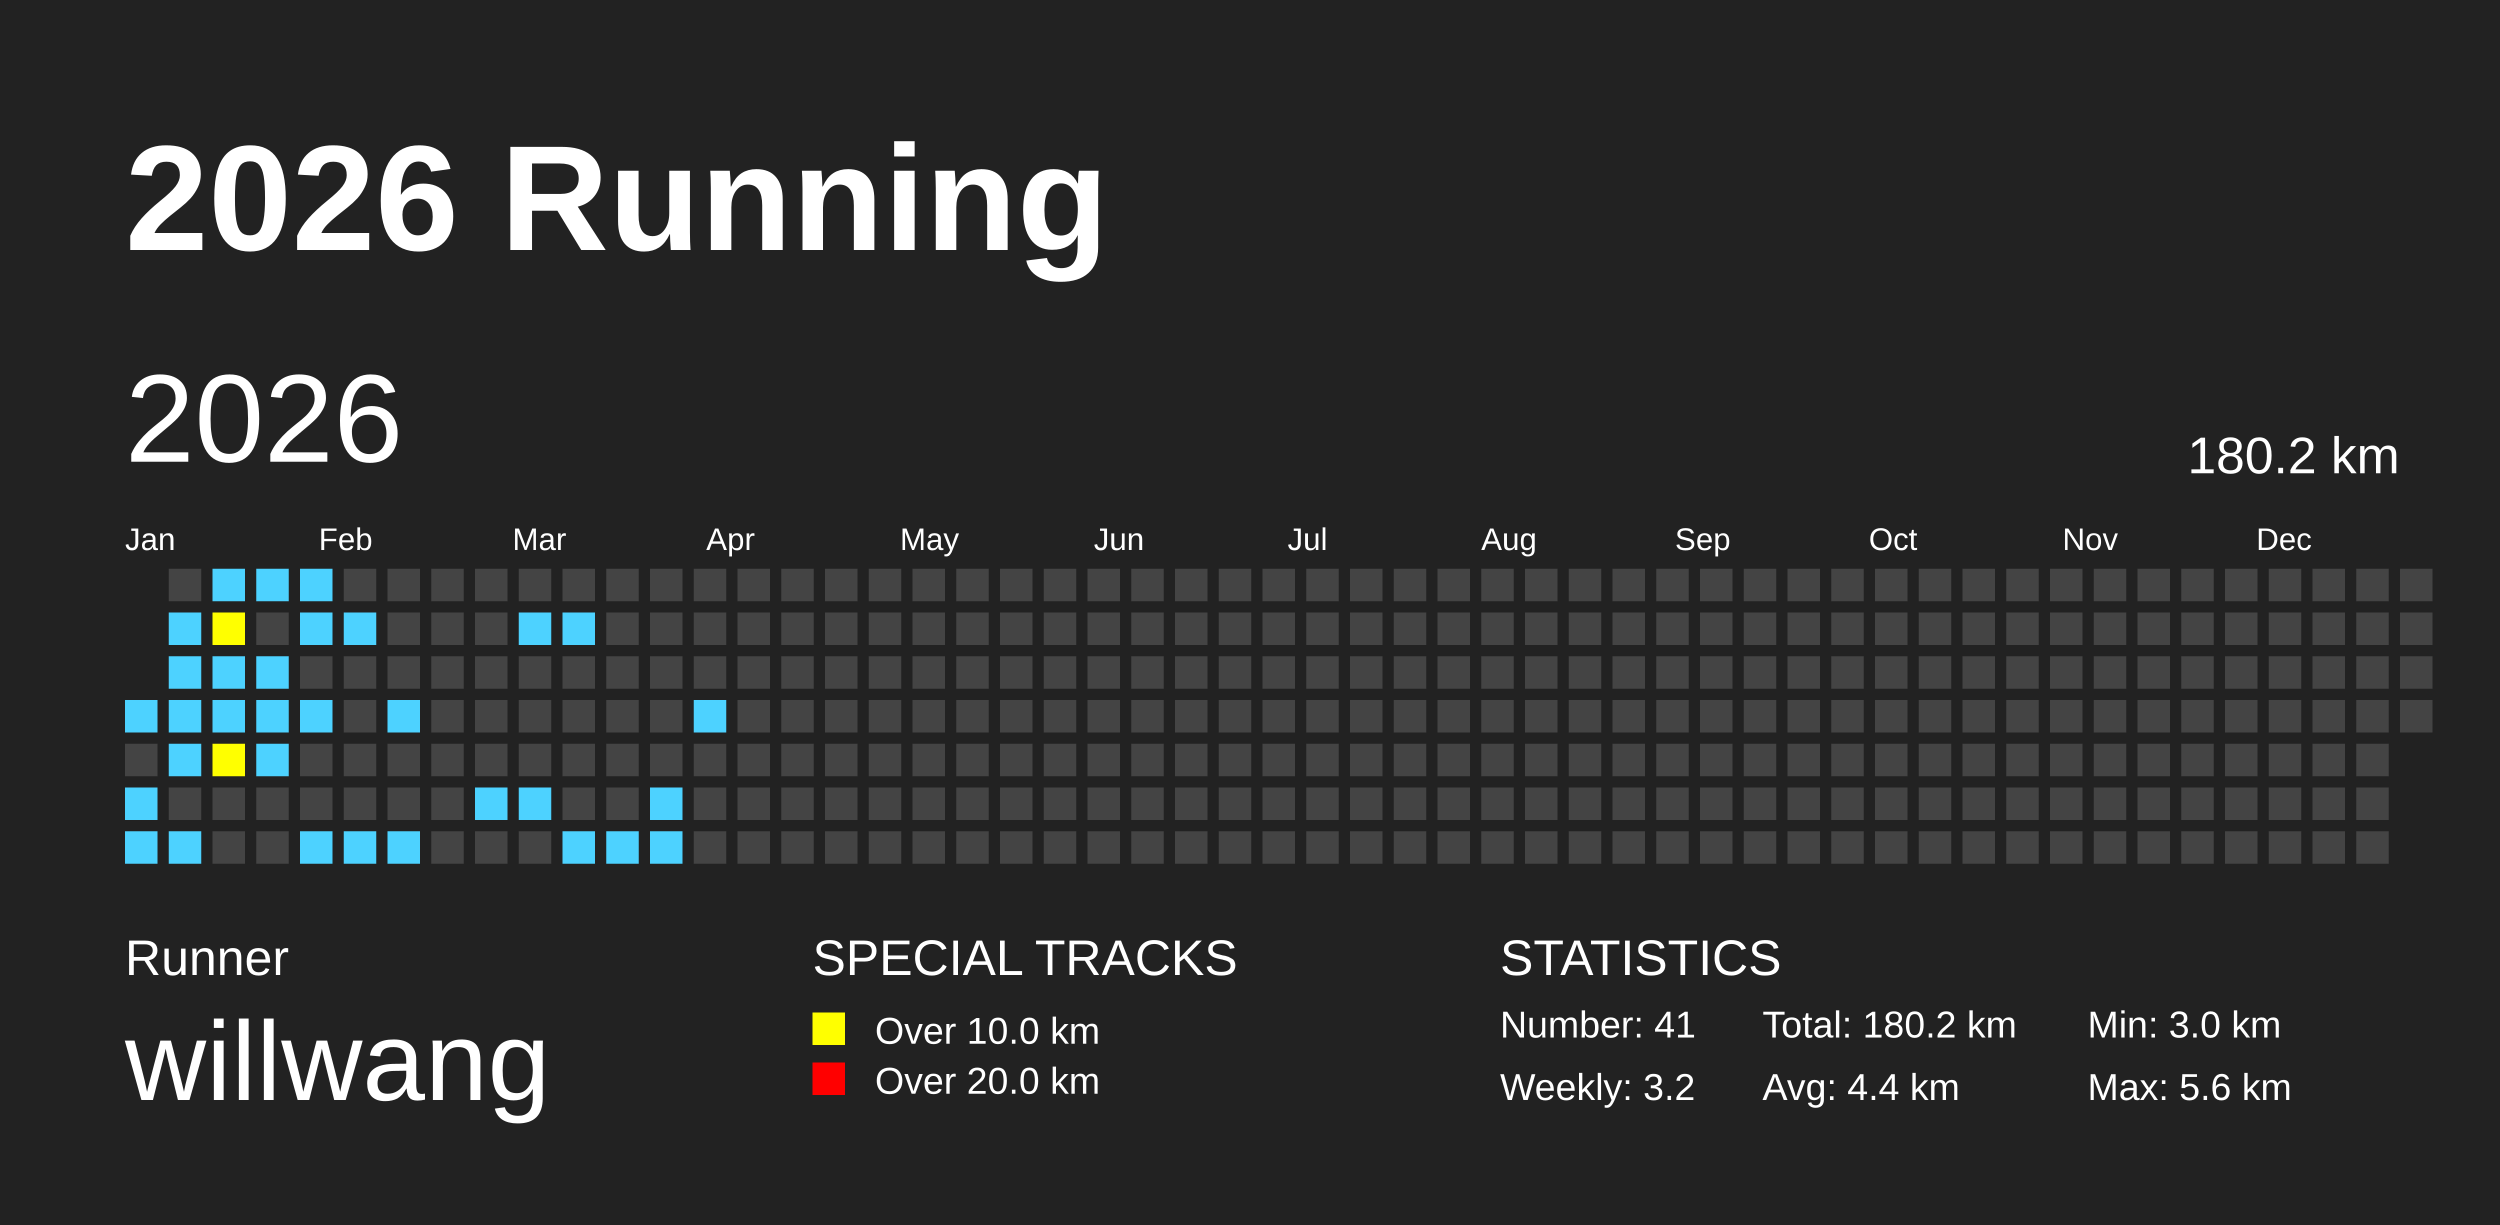
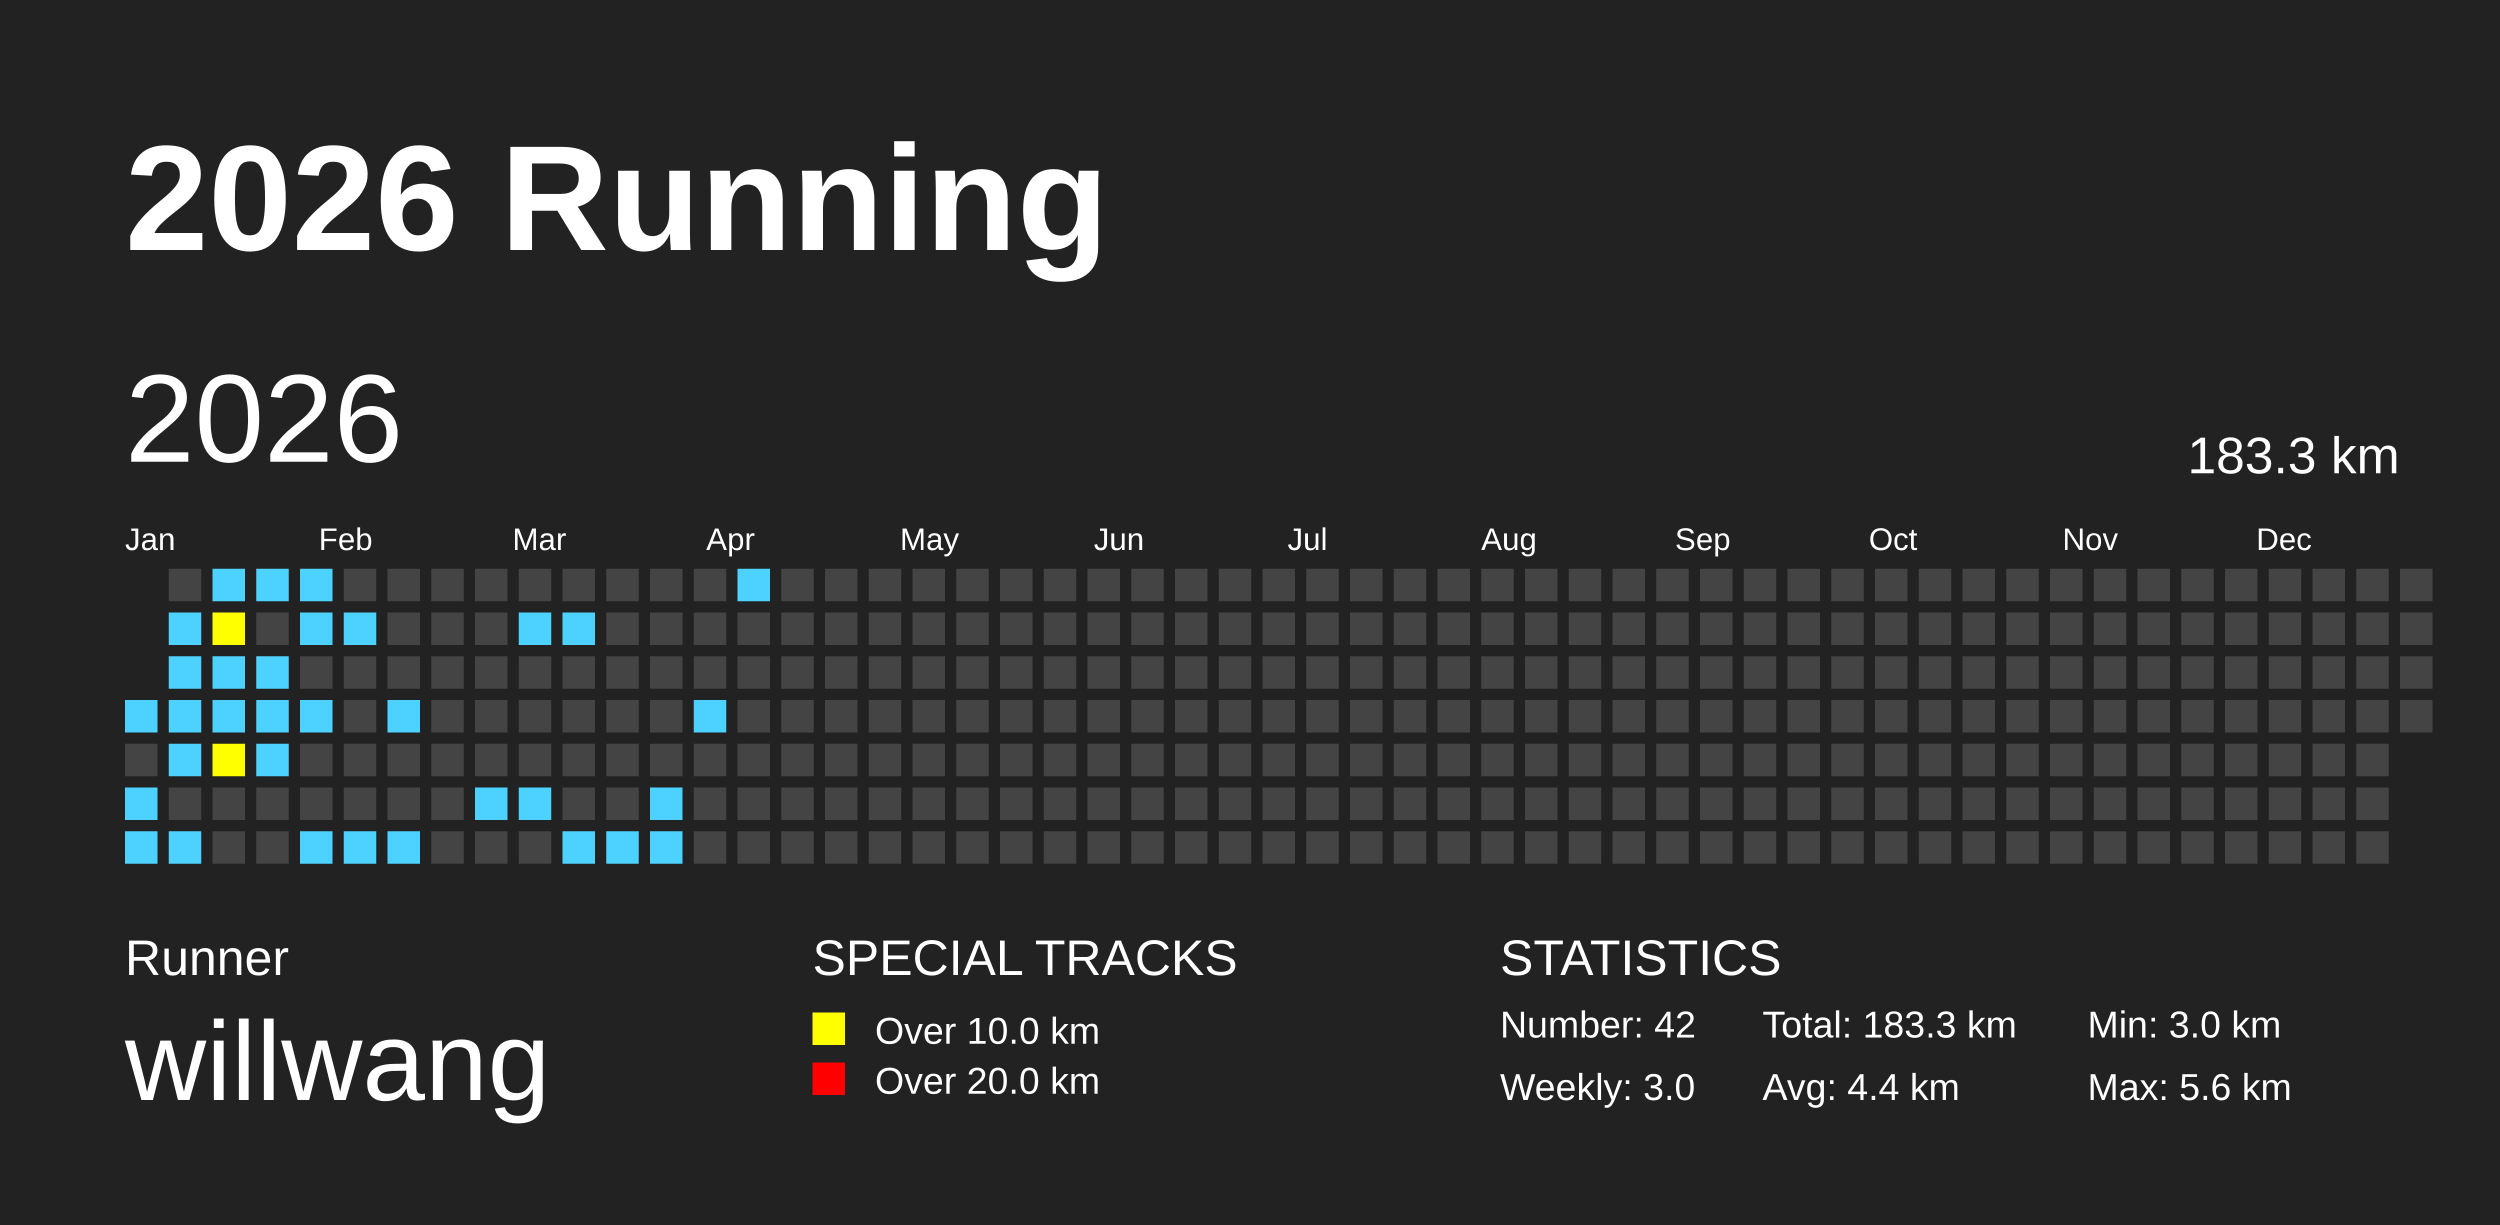
<svg xmlns="http://www.w3.org/2000/svg" baseProfile="full" height="98mm" version="1.1" viewBox="0,0,200,98" width="200mm">
  <defs />
  <rect fill="#222222" height="98" width="200" x="0" y="0" />
  <text fill="#FFFFFF" style="font-size:12px; font-family:Arial; font-weight:bold;" x="10" y="20">2026 Running</text>
  <text fill="#FFFFFF" style="font-size:4px; font-family:Arial" x="10" y="78">Runner</text>
  <text fill="#FFFFFF" style="font-size:9px; font-family:Arial" x="10" y="88">willwang</text>
  <text fill="#FFFFFF" style="font-size:4px; font-family:Arial" x="65" y="78">SPECIAL TRACKS</text>
  <rect fill="yellow" height="2.6" width="2.6" x="65" y="81" />
  <text fill="#FFFFFF" style="font-size:3px; font-family:Arial" x="70" y="83.5">Over 10.0 km</text>
  <rect fill="red" height="2.6" width="2.6" x="65" y="85" />
  <text fill="#FFFFFF" style="font-size:3px; font-family:Arial" x="70" y="87.5">Over 20.0 km</text>
  <text fill="#FFFFFF" style="font-size:4px; font-family:Arial" x="120" y="78">STATISTICS</text>
-   <text fill="#FFFFFF" style="font-size:3px; font-family:Arial" x="120" y="83">Number: 41</text>
-   <text fill="#FFFFFF" style="font-size:3px; font-family:Arial" x="120" y="88">Weekly: 3.2</text>
-   <text fill="#FFFFFF" style="font-size:3px; font-family:Arial" x="141" y="83">Total: 180.2 km</text>
+   <text fill="#FFFFFF" style="font-size:3px; font-family:Arial" x="120" y="83">Number: 42</text>
+   <text fill="#FFFFFF" style="font-size:3px; font-family:Arial" x="120" y="88">Weekly: 3.0</text>
+   <text fill="#FFFFFF" style="font-size:3px; font-family:Arial" x="141" y="83">Total: 183.3 km</text>
  <text fill="#FFFFFF" style="font-size:3px; font-family:Arial" x="141" y="88">Avg: 4.4 km</text>
  <text fill="#FFFFFF" style="font-size:3px; font-family:Arial" x="167" y="83">Min: 3.0 km</text>
  <text fill="#FFFFFF" style="font-size:3px; font-family:Arial" x="167" y="88">Max: 5.6 km</text>
  <text dominant-baseline="hanging" fill="#FFFFFF" style="font-size:10.0px; font-family:Arial;" x="10" y="30">2026</text>
-   <text dominant-baseline="hanging" fill="#FFFFFF" style="font-size:4.125px; font-family:Arial;" x="175" y="35">180.2 km</text>
+   <text dominant-baseline="hanging" fill="#FFFFFF" style="font-size:4.125px; font-family:Arial;" x="175" y="35">183.3 km</text>
  <text fill="#FFFFFF" style="font-size:2.5px; font-family:Arial" x="10.0" y="44">Jan</text>
  <text fill="#FFFFFF" style="font-size:2.5px; font-family:Arial" x="25.5" y="44">Feb</text>
  <text fill="#FFFFFF" style="font-size:2.5px; font-family:Arial" x="41.0" y="44">Mar</text>
  <text fill="#FFFFFF" style="font-size:2.5px; font-family:Arial" x="56.5" y="44">Apr</text>
  <text fill="#FFFFFF" style="font-size:2.5px; font-family:Arial" x="72.0" y="44">May</text>
  <text fill="#FFFFFF" style="font-size:2.5px; font-family:Arial" x="87.5" y="44">Jun</text>
  <text fill="#FFFFFF" style="font-size:2.5px; font-family:Arial" x="103.0" y="44">Jul</text>
  <text fill="#FFFFFF" style="font-size:2.5px; font-family:Arial" x="118.5" y="44">Aug</text>
  <text fill="#FFFFFF" style="font-size:2.5px; font-family:Arial" x="134.0" y="44">Sep</text>
  <text fill="#FFFFFF" style="font-size:2.5px; font-family:Arial" x="149.5" y="44">Oct</text>
  <text fill="#FFFFFF" style="font-size:2.5px; font-family:Arial" x="165.0" y="44">Nov</text>
  <text fill="#FFFFFF" style="font-size:2.5px; font-family:Arial" x="180.5" y="44">Dec</text>
  <rect fill="#4DD2FF" height="2.6" width="2.6" x="10.0" y="56.0" />
  <rect fill="#444444" height="2.6" width="2.6" x="10.0" y="59.5" />
  <rect fill="#4DD2FF" height="2.6" width="2.6" x="10.0" y="63.0" />
  <rect fill="#4DD2FF" height="2.6" width="2.6" x="10.0" y="66.5" />
  <rect fill="#444444" height="2.6" width="2.6" x="13.5" y="45.5" />
  <rect fill="#4DD2FF" height="2.6" width="2.6" x="13.5" y="49.0" />
  <rect fill="#4DD2FF" height="2.6" width="2.6" x="13.5" y="52.5" />
  <rect fill="#4DD2FF" height="2.6" width="2.6" x="13.5" y="56.0" />
  <rect fill="#4DD2FF" height="2.6" width="2.6" x="13.5" y="59.5" />
  <rect fill="#444444" height="2.6" width="2.6" x="13.5" y="63.0" />
  <rect fill="#4DD2FF" height="2.6" width="2.6" x="13.5" y="66.5" />
  <rect fill="#4DD2FF" height="2.6" width="2.6" x="17.0" y="45.5" />
  <rect fill="yellow" height="2.6" width="2.6" x="17.0" y="49.0" />
  <rect fill="#4DD2FF" height="2.6" width="2.6" x="17.0" y="52.5" />
  <rect fill="#4DD2FF" height="2.6" width="2.6" x="17.0" y="56.0" />
  <rect fill="yellow" height="2.6" width="2.6" x="17.0" y="59.5" />
  <rect fill="#444444" height="2.6" width="2.6" x="17.0" y="63.0" />
  <rect fill="#444444" height="2.6" width="2.6" x="17.0" y="66.5" />
  <rect fill="#4DD2FF" height="2.6" width="2.6" x="20.5" y="45.5" />
  <rect fill="#444444" height="2.6" width="2.6" x="20.5" y="49.0" />
  <rect fill="#4DD2FF" height="2.6" width="2.6" x="20.5" y="52.5" />
  <rect fill="#4DD2FF" height="2.6" width="2.6" x="20.5" y="56.0" />
  <rect fill="#4DD2FF" height="2.6" width="2.6" x="20.5" y="59.5" />
  <rect fill="#444444" height="2.6" width="2.6" x="20.5" y="63.0" />
  <rect fill="#444444" height="2.6" width="2.6" x="20.5" y="66.5" />
  <rect fill="#4DD2FF" height="2.6" width="2.6" x="24.0" y="45.5" />
  <rect fill="#4DD2FF" height="2.6" width="2.6" x="24.0" y="49.0" />
  <rect fill="#444444" height="2.6" width="2.6" x="24.0" y="52.5" />
  <rect fill="#4DD2FF" height="2.6" width="2.6" x="24.0" y="56.0" />
  <rect fill="#444444" height="2.6" width="2.6" x="24.0" y="59.5" />
  <rect fill="#444444" height="2.6" width="2.6" x="24.0" y="63.0" />
  <rect fill="#4DD2FF" height="2.6" width="2.6" x="24.0" y="66.5" />
  <rect fill="#444444" height="2.6" width="2.6" x="27.5" y="45.5" />
  <rect fill="#4DD2FF" height="2.6" width="2.6" x="27.5" y="49.0" />
  <rect fill="#444444" height="2.6" width="2.6" x="27.5" y="52.5" />
  <rect fill="#444444" height="2.6" width="2.6" x="27.5" y="56.0" />
  <rect fill="#444444" height="2.6" width="2.6" x="27.5" y="59.5" />
  <rect fill="#444444" height="2.6" width="2.6" x="27.5" y="63.0" />
  <rect fill="#4DD2FF" height="2.6" width="2.6" x="27.5" y="66.5" />
  <rect fill="#444444" height="2.6" width="2.6" x="31.0" y="45.5" />
  <rect fill="#444444" height="2.6" width="2.6" x="31.0" y="49.0" />
  <rect fill="#444444" height="2.6" width="2.6" x="31.0" y="52.5" />
  <rect fill="#4DD2FF" height="2.6" width="2.6" x="31.0" y="56.0" />
  <rect fill="#444444" height="2.6" width="2.6" x="31.0" y="59.5" />
  <rect fill="#444444" height="2.6" width="2.6" x="31.0" y="63.0" />
  <rect fill="#4DD2FF" height="2.6" width="2.6" x="31.0" y="66.5" />
  <rect fill="#444444" height="2.6" width="2.6" x="34.5" y="45.5" />
  <rect fill="#444444" height="2.6" width="2.6" x="34.5" y="49.0" />
  <rect fill="#444444" height="2.6" width="2.6" x="34.5" y="52.5" />
  <rect fill="#444444" height="2.6" width="2.6" x="34.5" y="56.0" />
  <rect fill="#444444" height="2.6" width="2.6" x="34.5" y="59.5" />
  <rect fill="#444444" height="2.6" width="2.6" x="34.5" y="63.0" />
  <rect fill="#444444" height="2.6" width="2.6" x="34.5" y="66.5" />
  <rect fill="#444444" height="2.6" width="2.6" x="38.0" y="45.5" />
  <rect fill="#444444" height="2.6" width="2.6" x="38.0" y="49.0" />
  <rect fill="#444444" height="2.6" width="2.6" x="38.0" y="52.5" />
  <rect fill="#444444" height="2.6" width="2.6" x="38.0" y="56.0" />
  <rect fill="#444444" height="2.6" width="2.6" x="38.0" y="59.5" />
  <rect fill="#4DD2FF" height="2.6" width="2.6" x="38.0" y="63.0" />
  <rect fill="#444444" height="2.6" width="2.6" x="38.0" y="66.5" />
  <rect fill="#444444" height="2.6" width="2.6" x="41.5" y="45.5" />
  <rect fill="#4DD2FF" height="2.6" width="2.6" x="41.5" y="49.0" />
  <rect fill="#444444" height="2.6" width="2.6" x="41.5" y="52.5" />
  <rect fill="#444444" height="2.6" width="2.6" x="41.5" y="56.0" />
  <rect fill="#444444" height="2.6" width="2.6" x="41.5" y="59.5" />
  <rect fill="#4DD2FF" height="2.6" width="2.6" x="41.5" y="63.0" />
  <rect fill="#444444" height="2.6" width="2.6" x="41.5" y="66.5" />
  <rect fill="#444444" height="2.6" width="2.6" x="45.0" y="45.5" />
  <rect fill="#4DD2FF" height="2.6" width="2.6" x="45.0" y="49.0" />
  <rect fill="#444444" height="2.6" width="2.6" x="45.0" y="52.5" />
  <rect fill="#444444" height="2.6" width="2.6" x="45.0" y="56.0" />
  <rect fill="#444444" height="2.6" width="2.6" x="45.0" y="59.5" />
  <rect fill="#444444" height="2.6" width="2.6" x="45.0" y="63.0" />
  <rect fill="#4DD2FF" height="2.6" width="2.6" x="45.0" y="66.5" />
  <rect fill="#444444" height="2.6" width="2.6" x="48.5" y="45.5" />
  <rect fill="#444444" height="2.6" width="2.6" x="48.5" y="49.0" />
  <rect fill="#444444" height="2.6" width="2.6" x="48.5" y="52.5" />
  <rect fill="#444444" height="2.6" width="2.6" x="48.5" y="56.0" />
  <rect fill="#444444" height="2.6" width="2.6" x="48.5" y="59.5" />
  <rect fill="#444444" height="2.6" width="2.6" x="48.5" y="63.0" />
  <rect fill="#4DD2FF" height="2.6" width="2.6" x="48.5" y="66.5" />
  <rect fill="#444444" height="2.6" width="2.6" x="52.0" y="45.5" />
  <rect fill="#444444" height="2.6" width="2.6" x="52.0" y="49.0" />
  <rect fill="#444444" height="2.6" width="2.6" x="52.0" y="52.5" />
  <rect fill="#444444" height="2.6" width="2.6" x="52.0" y="56.0" />
  <rect fill="#444444" height="2.6" width="2.6" x="52.0" y="59.5" />
  <rect fill="#4DD2FF" height="2.6" width="2.6" x="52.0" y="63.0" />
  <rect fill="#4DD2FF" height="2.6" width="2.6" x="52.0" y="66.5" />
  <rect fill="#444444" height="2.6" width="2.6" x="55.5" y="45.5" />
  <rect fill="#444444" height="2.6" width="2.6" x="55.5" y="49.0" />
  <rect fill="#444444" height="2.6" width="2.6" x="55.5" y="52.5" />
  <rect fill="#4DD2FF" height="2.6" width="2.6" x="55.5" y="56.0" />
  <rect fill="#444444" height="2.6" width="2.6" x="55.5" y="59.5" />
  <rect fill="#444444" height="2.6" width="2.6" x="55.5" y="63.0" />
  <rect fill="#444444" height="2.6" width="2.6" x="55.5" y="66.5" />
-   <rect fill="#444444" height="2.6" width="2.6" x="59.0" y="45.5" />
+   <rect fill="#4DD2FF" height="2.6" width="2.6" x="59.0" y="45.5" />
  <rect fill="#444444" height="2.6" width="2.6" x="59.0" y="49.0" />
  <rect fill="#444444" height="2.6" width="2.6" x="59.0" y="52.5" />
  <rect fill="#444444" height="2.6" width="2.6" x="59.0" y="56.0" />
  <rect fill="#444444" height="2.6" width="2.6" x="59.0" y="59.5" />
  <rect fill="#444444" height="2.6" width="2.6" x="59.0" y="63.0" />
  <rect fill="#444444" height="2.6" width="2.6" x="59.0" y="66.5" />
  <rect fill="#444444" height="2.6" width="2.6" x="62.5" y="45.5" />
  <rect fill="#444444" height="2.6" width="2.6" x="62.5" y="49.0" />
  <rect fill="#444444" height="2.6" width="2.6" x="62.5" y="52.5" />
  <rect fill="#444444" height="2.6" width="2.6" x="62.5" y="56.0" />
  <rect fill="#444444" height="2.6" width="2.6" x="62.5" y="59.5" />
  <rect fill="#444444" height="2.6" width="2.6" x="62.5" y="63.0" />
  <rect fill="#444444" height="2.6" width="2.6" x="62.5" y="66.5" />
  <rect fill="#444444" height="2.6" width="2.6" x="66.0" y="45.5" />
  <rect fill="#444444" height="2.6" width="2.6" x="66.0" y="49.0" />
  <rect fill="#444444" height="2.6" width="2.6" x="66.0" y="52.5" />
  <rect fill="#444444" height="2.6" width="2.6" x="66.0" y="56.0" />
  <rect fill="#444444" height="2.6" width="2.6" x="66.0" y="59.5" />
  <rect fill="#444444" height="2.6" width="2.6" x="66.0" y="63.0" />
  <rect fill="#444444" height="2.6" width="2.6" x="66.0" y="66.5" />
  <rect fill="#444444" height="2.6" width="2.6" x="69.5" y="45.5" />
  <rect fill="#444444" height="2.6" width="2.6" x="69.5" y="49.0" />
  <rect fill="#444444" height="2.6" width="2.6" x="69.5" y="52.5" />
  <rect fill="#444444" height="2.6" width="2.6" x="69.5" y="56.0" />
  <rect fill="#444444" height="2.6" width="2.6" x="69.5" y="59.5" />
  <rect fill="#444444" height="2.6" width="2.6" x="69.5" y="63.0" />
  <rect fill="#444444" height="2.6" width="2.6" x="69.5" y="66.5" />
  <rect fill="#444444" height="2.6" width="2.6" x="73.0" y="45.5" />
  <rect fill="#444444" height="2.6" width="2.6" x="73.0" y="49.0" />
  <rect fill="#444444" height="2.6" width="2.6" x="73.0" y="52.5" />
  <rect fill="#444444" height="2.6" width="2.6" x="73.0" y="56.0" />
  <rect fill="#444444" height="2.6" width="2.6" x="73.0" y="59.5" />
  <rect fill="#444444" height="2.6" width="2.6" x="73.0" y="63.0" />
  <rect fill="#444444" height="2.6" width="2.6" x="73.0" y="66.5" />
  <rect fill="#444444" height="2.6" width="2.6" x="76.5" y="45.5" />
  <rect fill="#444444" height="2.6" width="2.6" x="76.5" y="49.0" />
  <rect fill="#444444" height="2.6" width="2.6" x="76.5" y="52.5" />
  <rect fill="#444444" height="2.6" width="2.6" x="76.5" y="56.0" />
  <rect fill="#444444" height="2.6" width="2.6" x="76.5" y="59.5" />
  <rect fill="#444444" height="2.6" width="2.6" x="76.5" y="63.0" />
  <rect fill="#444444" height="2.6" width="2.6" x="76.5" y="66.5" />
  <rect fill="#444444" height="2.6" width="2.6" x="80.0" y="45.5" />
  <rect fill="#444444" height="2.6" width="2.6" x="80.0" y="49.0" />
  <rect fill="#444444" height="2.6" width="2.6" x="80.0" y="52.5" />
  <rect fill="#444444" height="2.6" width="2.6" x="80.0" y="56.0" />
  <rect fill="#444444" height="2.6" width="2.6" x="80.0" y="59.5" />
  <rect fill="#444444" height="2.6" width="2.6" x="80.0" y="63.0" />
  <rect fill="#444444" height="2.6" width="2.6" x="80.0" y="66.5" />
  <rect fill="#444444" height="2.6" width="2.6" x="83.5" y="45.5" />
  <rect fill="#444444" height="2.6" width="2.6" x="83.5" y="49.0" />
  <rect fill="#444444" height="2.6" width="2.6" x="83.5" y="52.5" />
  <rect fill="#444444" height="2.6" width="2.6" x="83.5" y="56.0" />
  <rect fill="#444444" height="2.6" width="2.6" x="83.5" y="59.5" />
  <rect fill="#444444" height="2.6" width="2.6" x="83.5" y="63.0" />
  <rect fill="#444444" height="2.6" width="2.6" x="83.5" y="66.5" />
  <rect fill="#444444" height="2.6" width="2.6" x="87.0" y="45.5" />
  <rect fill="#444444" height="2.6" width="2.6" x="87.0" y="49.0" />
  <rect fill="#444444" height="2.6" width="2.6" x="87.0" y="52.5" />
  <rect fill="#444444" height="2.6" width="2.6" x="87.0" y="56.0" />
  <rect fill="#444444" height="2.6" width="2.6" x="87.0" y="59.5" />
  <rect fill="#444444" height="2.6" width="2.6" x="87.0" y="63.0" />
  <rect fill="#444444" height="2.6" width="2.6" x="87.0" y="66.5" />
  <rect fill="#444444" height="2.6" width="2.6" x="90.5" y="45.5" />
  <rect fill="#444444" height="2.6" width="2.6" x="90.5" y="49.0" />
  <rect fill="#444444" height="2.6" width="2.6" x="90.5" y="52.5" />
  <rect fill="#444444" height="2.6" width="2.6" x="90.5" y="56.0" />
  <rect fill="#444444" height="2.6" width="2.6" x="90.5" y="59.5" />
  <rect fill="#444444" height="2.6" width="2.6" x="90.5" y="63.0" />
  <rect fill="#444444" height="2.6" width="2.6" x="90.5" y="66.5" />
  <rect fill="#444444" height="2.6" width="2.6" x="94.0" y="45.5" />
  <rect fill="#444444" height="2.6" width="2.6" x="94.0" y="49.0" />
  <rect fill="#444444" height="2.6" width="2.6" x="94.0" y="52.5" />
  <rect fill="#444444" height="2.6" width="2.6" x="94.0" y="56.0" />
  <rect fill="#444444" height="2.6" width="2.6" x="94.0" y="59.5" />
  <rect fill="#444444" height="2.6" width="2.6" x="94.0" y="63.0" />
  <rect fill="#444444" height="2.6" width="2.6" x="94.0" y="66.5" />
  <rect fill="#444444" height="2.6" width="2.6" x="97.5" y="45.5" />
  <rect fill="#444444" height="2.6" width="2.6" x="97.5" y="49.0" />
  <rect fill="#444444" height="2.6" width="2.6" x="97.5" y="52.5" />
  <rect fill="#444444" height="2.6" width="2.6" x="97.5" y="56.0" />
  <rect fill="#444444" height="2.6" width="2.6" x="97.5" y="59.5" />
  <rect fill="#444444" height="2.6" width="2.6" x="97.5" y="63.0" />
  <rect fill="#444444" height="2.6" width="2.6" x="97.5" y="66.5" />
  <rect fill="#444444" height="2.6" width="2.6" x="101.0" y="45.5" />
  <rect fill="#444444" height="2.6" width="2.6" x="101.0" y="49.0" />
  <rect fill="#444444" height="2.6" width="2.6" x="101.0" y="52.5" />
  <rect fill="#444444" height="2.6" width="2.6" x="101.0" y="56.0" />
  <rect fill="#444444" height="2.6" width="2.6" x="101.0" y="59.5" />
  <rect fill="#444444" height="2.6" width="2.6" x="101.0" y="63.0" />
  <rect fill="#444444" height="2.6" width="2.6" x="101.0" y="66.5" />
  <rect fill="#444444" height="2.6" width="2.6" x="104.5" y="45.5" />
  <rect fill="#444444" height="2.6" width="2.6" x="104.5" y="49.0" />
  <rect fill="#444444" height="2.6" width="2.6" x="104.5" y="52.5" />
  <rect fill="#444444" height="2.6" width="2.6" x="104.5" y="56.0" />
  <rect fill="#444444" height="2.6" width="2.6" x="104.5" y="59.5" />
  <rect fill="#444444" height="2.6" width="2.6" x="104.5" y="63.0" />
  <rect fill="#444444" height="2.6" width="2.6" x="104.5" y="66.5" />
  <rect fill="#444444" height="2.6" width="2.6" x="108.0" y="45.5" />
  <rect fill="#444444" height="2.6" width="2.6" x="108.0" y="49.0" />
  <rect fill="#444444" height="2.6" width="2.6" x="108.0" y="52.5" />
  <rect fill="#444444" height="2.6" width="2.6" x="108.0" y="56.0" />
  <rect fill="#444444" height="2.6" width="2.6" x="108.0" y="59.5" />
  <rect fill="#444444" height="2.6" width="2.6" x="108.0" y="63.0" />
  <rect fill="#444444" height="2.6" width="2.6" x="108.0" y="66.5" />
  <rect fill="#444444" height="2.6" width="2.6" x="111.5" y="45.5" />
  <rect fill="#444444" height="2.6" width="2.6" x="111.5" y="49.0" />
  <rect fill="#444444" height="2.6" width="2.6" x="111.5" y="52.5" />
  <rect fill="#444444" height="2.6" width="2.6" x="111.5" y="56.0" />
  <rect fill="#444444" height="2.6" width="2.6" x="111.5" y="59.5" />
  <rect fill="#444444" height="2.6" width="2.6" x="111.5" y="63.0" />
  <rect fill="#444444" height="2.6" width="2.6" x="111.5" y="66.5" />
  <rect fill="#444444" height="2.6" width="2.6" x="115.0" y="45.5" />
  <rect fill="#444444" height="2.6" width="2.6" x="115.0" y="49.0" />
  <rect fill="#444444" height="2.6" width="2.6" x="115.0" y="52.5" />
  <rect fill="#444444" height="2.6" width="2.6" x="115.0" y="56.0" />
  <rect fill="#444444" height="2.6" width="2.6" x="115.0" y="59.5" />
  <rect fill="#444444" height="2.6" width="2.6" x="115.0" y="63.0" />
  <rect fill="#444444" height="2.6" width="2.6" x="115.0" y="66.5" />
  <rect fill="#444444" height="2.6" width="2.6" x="118.5" y="45.5" />
  <rect fill="#444444" height="2.6" width="2.6" x="118.5" y="49.0" />
  <rect fill="#444444" height="2.6" width="2.6" x="118.5" y="52.5" />
  <rect fill="#444444" height="2.6" width="2.6" x="118.5" y="56.0" />
  <rect fill="#444444" height="2.6" width="2.6" x="118.5" y="59.5" />
  <rect fill="#444444" height="2.6" width="2.6" x="118.5" y="63.0" />
  <rect fill="#444444" height="2.6" width="2.6" x="118.5" y="66.5" />
  <rect fill="#444444" height="2.6" width="2.6" x="122.0" y="45.5" />
  <rect fill="#444444" height="2.6" width="2.6" x="122.0" y="49.0" />
  <rect fill="#444444" height="2.6" width="2.6" x="122.0" y="52.5" />
  <rect fill="#444444" height="2.6" width="2.6" x="122.0" y="56.0" />
  <rect fill="#444444" height="2.6" width="2.6" x="122.0" y="59.5" />
  <rect fill="#444444" height="2.6" width="2.6" x="122.0" y="63.0" />
  <rect fill="#444444" height="2.6" width="2.6" x="122.0" y="66.5" />
  <rect fill="#444444" height="2.6" width="2.6" x="125.5" y="45.5" />
  <rect fill="#444444" height="2.6" width="2.6" x="125.5" y="49.0" />
  <rect fill="#444444" height="2.6" width="2.6" x="125.5" y="52.5" />
  <rect fill="#444444" height="2.6" width="2.6" x="125.5" y="56.0" />
  <rect fill="#444444" height="2.6" width="2.6" x="125.5" y="59.5" />
  <rect fill="#444444" height="2.6" width="2.6" x="125.5" y="63.0" />
  <rect fill="#444444" height="2.6" width="2.6" x="125.5" y="66.5" />
  <rect fill="#444444" height="2.6" width="2.6" x="129.0" y="45.5" />
  <rect fill="#444444" height="2.6" width="2.6" x="129.0" y="49.0" />
  <rect fill="#444444" height="2.6" width="2.6" x="129.0" y="52.5" />
  <rect fill="#444444" height="2.6" width="2.6" x="129.0" y="56.0" />
  <rect fill="#444444" height="2.6" width="2.6" x="129.0" y="59.5" />
  <rect fill="#444444" height="2.6" width="2.6" x="129.0" y="63.0" />
  <rect fill="#444444" height="2.6" width="2.6" x="129.0" y="66.5" />
  <rect fill="#444444" height="2.6" width="2.6" x="132.5" y="45.5" />
  <rect fill="#444444" height="2.6" width="2.6" x="132.5" y="49.0" />
  <rect fill="#444444" height="2.6" width="2.6" x="132.5" y="52.5" />
  <rect fill="#444444" height="2.6" width="2.6" x="132.5" y="56.0" />
  <rect fill="#444444" height="2.6" width="2.6" x="132.5" y="59.5" />
  <rect fill="#444444" height="2.6" width="2.6" x="132.5" y="63.0" />
  <rect fill="#444444" height="2.6" width="2.6" x="132.5" y="66.5" />
  <rect fill="#444444" height="2.6" width="2.6" x="136.0" y="45.5" />
  <rect fill="#444444" height="2.6" width="2.6" x="136.0" y="49.0" />
  <rect fill="#444444" height="2.6" width="2.6" x="136.0" y="52.5" />
  <rect fill="#444444" height="2.6" width="2.6" x="136.0" y="56.0" />
  <rect fill="#444444" height="2.6" width="2.6" x="136.0" y="59.5" />
  <rect fill="#444444" height="2.6" width="2.6" x="136.0" y="63.0" />
  <rect fill="#444444" height="2.6" width="2.6" x="136.0" y="66.5" />
  <rect fill="#444444" height="2.6" width="2.6" x="139.5" y="45.5" />
  <rect fill="#444444" height="2.6" width="2.6" x="139.5" y="49.0" />
  <rect fill="#444444" height="2.6" width="2.6" x="139.5" y="52.5" />
  <rect fill="#444444" height="2.6" width="2.6" x="139.5" y="56.0" />
  <rect fill="#444444" height="2.6" width="2.6" x="139.5" y="59.5" />
  <rect fill="#444444" height="2.6" width="2.6" x="139.5" y="63.0" />
  <rect fill="#444444" height="2.6" width="2.6" x="139.5" y="66.5" />
  <rect fill="#444444" height="2.6" width="2.6" x="143.0" y="45.5" />
  <rect fill="#444444" height="2.6" width="2.6" x="143.0" y="49.0" />
  <rect fill="#444444" height="2.6" width="2.6" x="143.0" y="52.5" />
  <rect fill="#444444" height="2.6" width="2.6" x="143.0" y="56.0" />
  <rect fill="#444444" height="2.6" width="2.6" x="143.0" y="59.5" />
  <rect fill="#444444" height="2.6" width="2.6" x="143.0" y="63.0" />
  <rect fill="#444444" height="2.6" width="2.6" x="143.0" y="66.5" />
  <rect fill="#444444" height="2.6" width="2.6" x="146.5" y="45.5" />
  <rect fill="#444444" height="2.6" width="2.6" x="146.5" y="49.0" />
  <rect fill="#444444" height="2.6" width="2.6" x="146.5" y="52.5" />
  <rect fill="#444444" height="2.6" width="2.6" x="146.5" y="56.0" />
  <rect fill="#444444" height="2.6" width="2.6" x="146.5" y="59.5" />
  <rect fill="#444444" height="2.6" width="2.6" x="146.5" y="63.0" />
  <rect fill="#444444" height="2.6" width="2.6" x="146.5" y="66.5" />
  <rect fill="#444444" height="2.6" width="2.6" x="150.0" y="45.5" />
  <rect fill="#444444" height="2.6" width="2.6" x="150.0" y="49.0" />
  <rect fill="#444444" height="2.6" width="2.6" x="150.0" y="52.5" />
  <rect fill="#444444" height="2.6" width="2.6" x="150.0" y="56.0" />
  <rect fill="#444444" height="2.6" width="2.6" x="150.0" y="59.5" />
  <rect fill="#444444" height="2.6" width="2.6" x="150.0" y="63.0" />
  <rect fill="#444444" height="2.6" width="2.6" x="150.0" y="66.5" />
  <rect fill="#444444" height="2.6" width="2.6" x="153.5" y="45.5" />
  <rect fill="#444444" height="2.6" width="2.6" x="153.5" y="49.0" />
  <rect fill="#444444" height="2.6" width="2.6" x="153.5" y="52.5" />
  <rect fill="#444444" height="2.6" width="2.6" x="153.5" y="56.0" />
  <rect fill="#444444" height="2.6" width="2.6" x="153.5" y="59.5" />
  <rect fill="#444444" height="2.6" width="2.6" x="153.5" y="63.0" />
  <rect fill="#444444" height="2.6" width="2.6" x="153.5" y="66.5" />
  <rect fill="#444444" height="2.6" width="2.6" x="157.0" y="45.5" />
  <rect fill="#444444" height="2.6" width="2.6" x="157.0" y="49.0" />
  <rect fill="#444444" height="2.6" width="2.6" x="157.0" y="52.5" />
  <rect fill="#444444" height="2.6" width="2.6" x="157.0" y="56.0" />
  <rect fill="#444444" height="2.6" width="2.6" x="157.0" y="59.5" />
  <rect fill="#444444" height="2.6" width="2.6" x="157.0" y="63.0" />
  <rect fill="#444444" height="2.6" width="2.6" x="157.0" y="66.5" />
  <rect fill="#444444" height="2.6" width="2.6" x="160.5" y="45.5" />
  <rect fill="#444444" height="2.6" width="2.6" x="160.5" y="49.0" />
  <rect fill="#444444" height="2.6" width="2.6" x="160.5" y="52.5" />
  <rect fill="#444444" height="2.6" width="2.6" x="160.5" y="56.0" />
  <rect fill="#444444" height="2.6" width="2.6" x="160.5" y="59.5" />
  <rect fill="#444444" height="2.6" width="2.6" x="160.5" y="63.0" />
  <rect fill="#444444" height="2.6" width="2.6" x="160.5" y="66.5" />
  <rect fill="#444444" height="2.6" width="2.6" x="164.0" y="45.5" />
  <rect fill="#444444" height="2.6" width="2.6" x="164.0" y="49.0" />
  <rect fill="#444444" height="2.6" width="2.6" x="164.0" y="52.5" />
  <rect fill="#444444" height="2.6" width="2.6" x="164.0" y="56.0" />
  <rect fill="#444444" height="2.6" width="2.6" x="164.0" y="59.5" />
  <rect fill="#444444" height="2.6" width="2.6" x="164.0" y="63.0" />
  <rect fill="#444444" height="2.6" width="2.6" x="164.0" y="66.5" />
  <rect fill="#444444" height="2.6" width="2.6" x="167.5" y="45.5" />
  <rect fill="#444444" height="2.6" width="2.6" x="167.5" y="49.0" />
  <rect fill="#444444" height="2.6" width="2.6" x="167.5" y="52.5" />
  <rect fill="#444444" height="2.6" width="2.6" x="167.5" y="56.0" />
  <rect fill="#444444" height="2.6" width="2.6" x="167.5" y="59.5" />
  <rect fill="#444444" height="2.6" width="2.6" x="167.5" y="63.0" />
  <rect fill="#444444" height="2.6" width="2.6" x="167.5" y="66.5" />
  <rect fill="#444444" height="2.6" width="2.6" x="171.0" y="45.5" />
  <rect fill="#444444" height="2.6" width="2.6" x="171.0" y="49.0" />
  <rect fill="#444444" height="2.6" width="2.6" x="171.0" y="52.5" />
  <rect fill="#444444" height="2.6" width="2.6" x="171.0" y="56.0" />
  <rect fill="#444444" height="2.6" width="2.6" x="171.0" y="59.5" />
  <rect fill="#444444" height="2.6" width="2.6" x="171.0" y="63.0" />
  <rect fill="#444444" height="2.6" width="2.6" x="171.0" y="66.5" />
  <rect fill="#444444" height="2.6" width="2.6" x="174.5" y="45.5" />
  <rect fill="#444444" height="2.6" width="2.6" x="174.5" y="49.0" />
  <rect fill="#444444" height="2.6" width="2.6" x="174.5" y="52.5" />
  <rect fill="#444444" height="2.6" width="2.6" x="174.5" y="56.0" />
  <rect fill="#444444" height="2.6" width="2.6" x="174.5" y="59.5" />
  <rect fill="#444444" height="2.6" width="2.6" x="174.5" y="63.0" />
  <rect fill="#444444" height="2.6" width="2.6" x="174.5" y="66.5" />
  <rect fill="#444444" height="2.6" width="2.6" x="178.0" y="45.5" />
  <rect fill="#444444" height="2.6" width="2.6" x="178.0" y="49.0" />
  <rect fill="#444444" height="2.6" width="2.6" x="178.0" y="52.5" />
  <rect fill="#444444" height="2.6" width="2.6" x="178.0" y="56.0" />
  <rect fill="#444444" height="2.6" width="2.6" x="178.0" y="59.5" />
  <rect fill="#444444" height="2.6" width="2.6" x="178.0" y="63.0" />
  <rect fill="#444444" height="2.6" width="2.6" x="178.0" y="66.5" />
  <rect fill="#444444" height="2.6" width="2.6" x="181.5" y="45.5" />
  <rect fill="#444444" height="2.6" width="2.6" x="181.5" y="49.0" />
  <rect fill="#444444" height="2.6" width="2.6" x="181.5" y="52.5" />
  <rect fill="#444444" height="2.6" width="2.6" x="181.5" y="56.0" />
  <rect fill="#444444" height="2.6" width="2.6" x="181.5" y="59.5" />
  <rect fill="#444444" height="2.6" width="2.6" x="181.5" y="63.0" />
  <rect fill="#444444" height="2.6" width="2.6" x="181.5" y="66.5" />
  <rect fill="#444444" height="2.6" width="2.6" x="185.0" y="45.5" />
  <rect fill="#444444" height="2.6" width="2.6" x="185.0" y="49.0" />
  <rect fill="#444444" height="2.6" width="2.6" x="185.0" y="52.5" />
  <rect fill="#444444" height="2.6" width="2.6" x="185.0" y="56.0" />
  <rect fill="#444444" height="2.6" width="2.6" x="185.0" y="59.5" />
  <rect fill="#444444" height="2.6" width="2.6" x="185.0" y="63.0" />
  <rect fill="#444444" height="2.6" width="2.6" x="185.0" y="66.5" />
  <rect fill="#444444" height="2.6" width="2.6" x="188.5" y="45.5" />
  <rect fill="#444444" height="2.6" width="2.6" x="188.5" y="49.0" />
  <rect fill="#444444" height="2.6" width="2.6" x="188.5" y="52.5" />
  <rect fill="#444444" height="2.6" width="2.6" x="188.5" y="56.0" />
  <rect fill="#444444" height="2.6" width="2.6" x="188.5" y="59.5" />
  <rect fill="#444444" height="2.6" width="2.6" x="188.5" y="63.0" />
  <rect fill="#444444" height="2.6" width="2.6" x="188.5" y="66.5" />
  <rect fill="#444444" height="2.6" width="2.6" x="192.0" y="45.5" />
  <rect fill="#444444" height="2.6" width="2.6" x="192.0" y="49.0" />
  <rect fill="#444444" height="2.6" width="2.6" x="192.0" y="52.5" />
  <rect fill="#444444" height="2.6" width="2.6" x="192.0" y="56.0" />
</svg>
